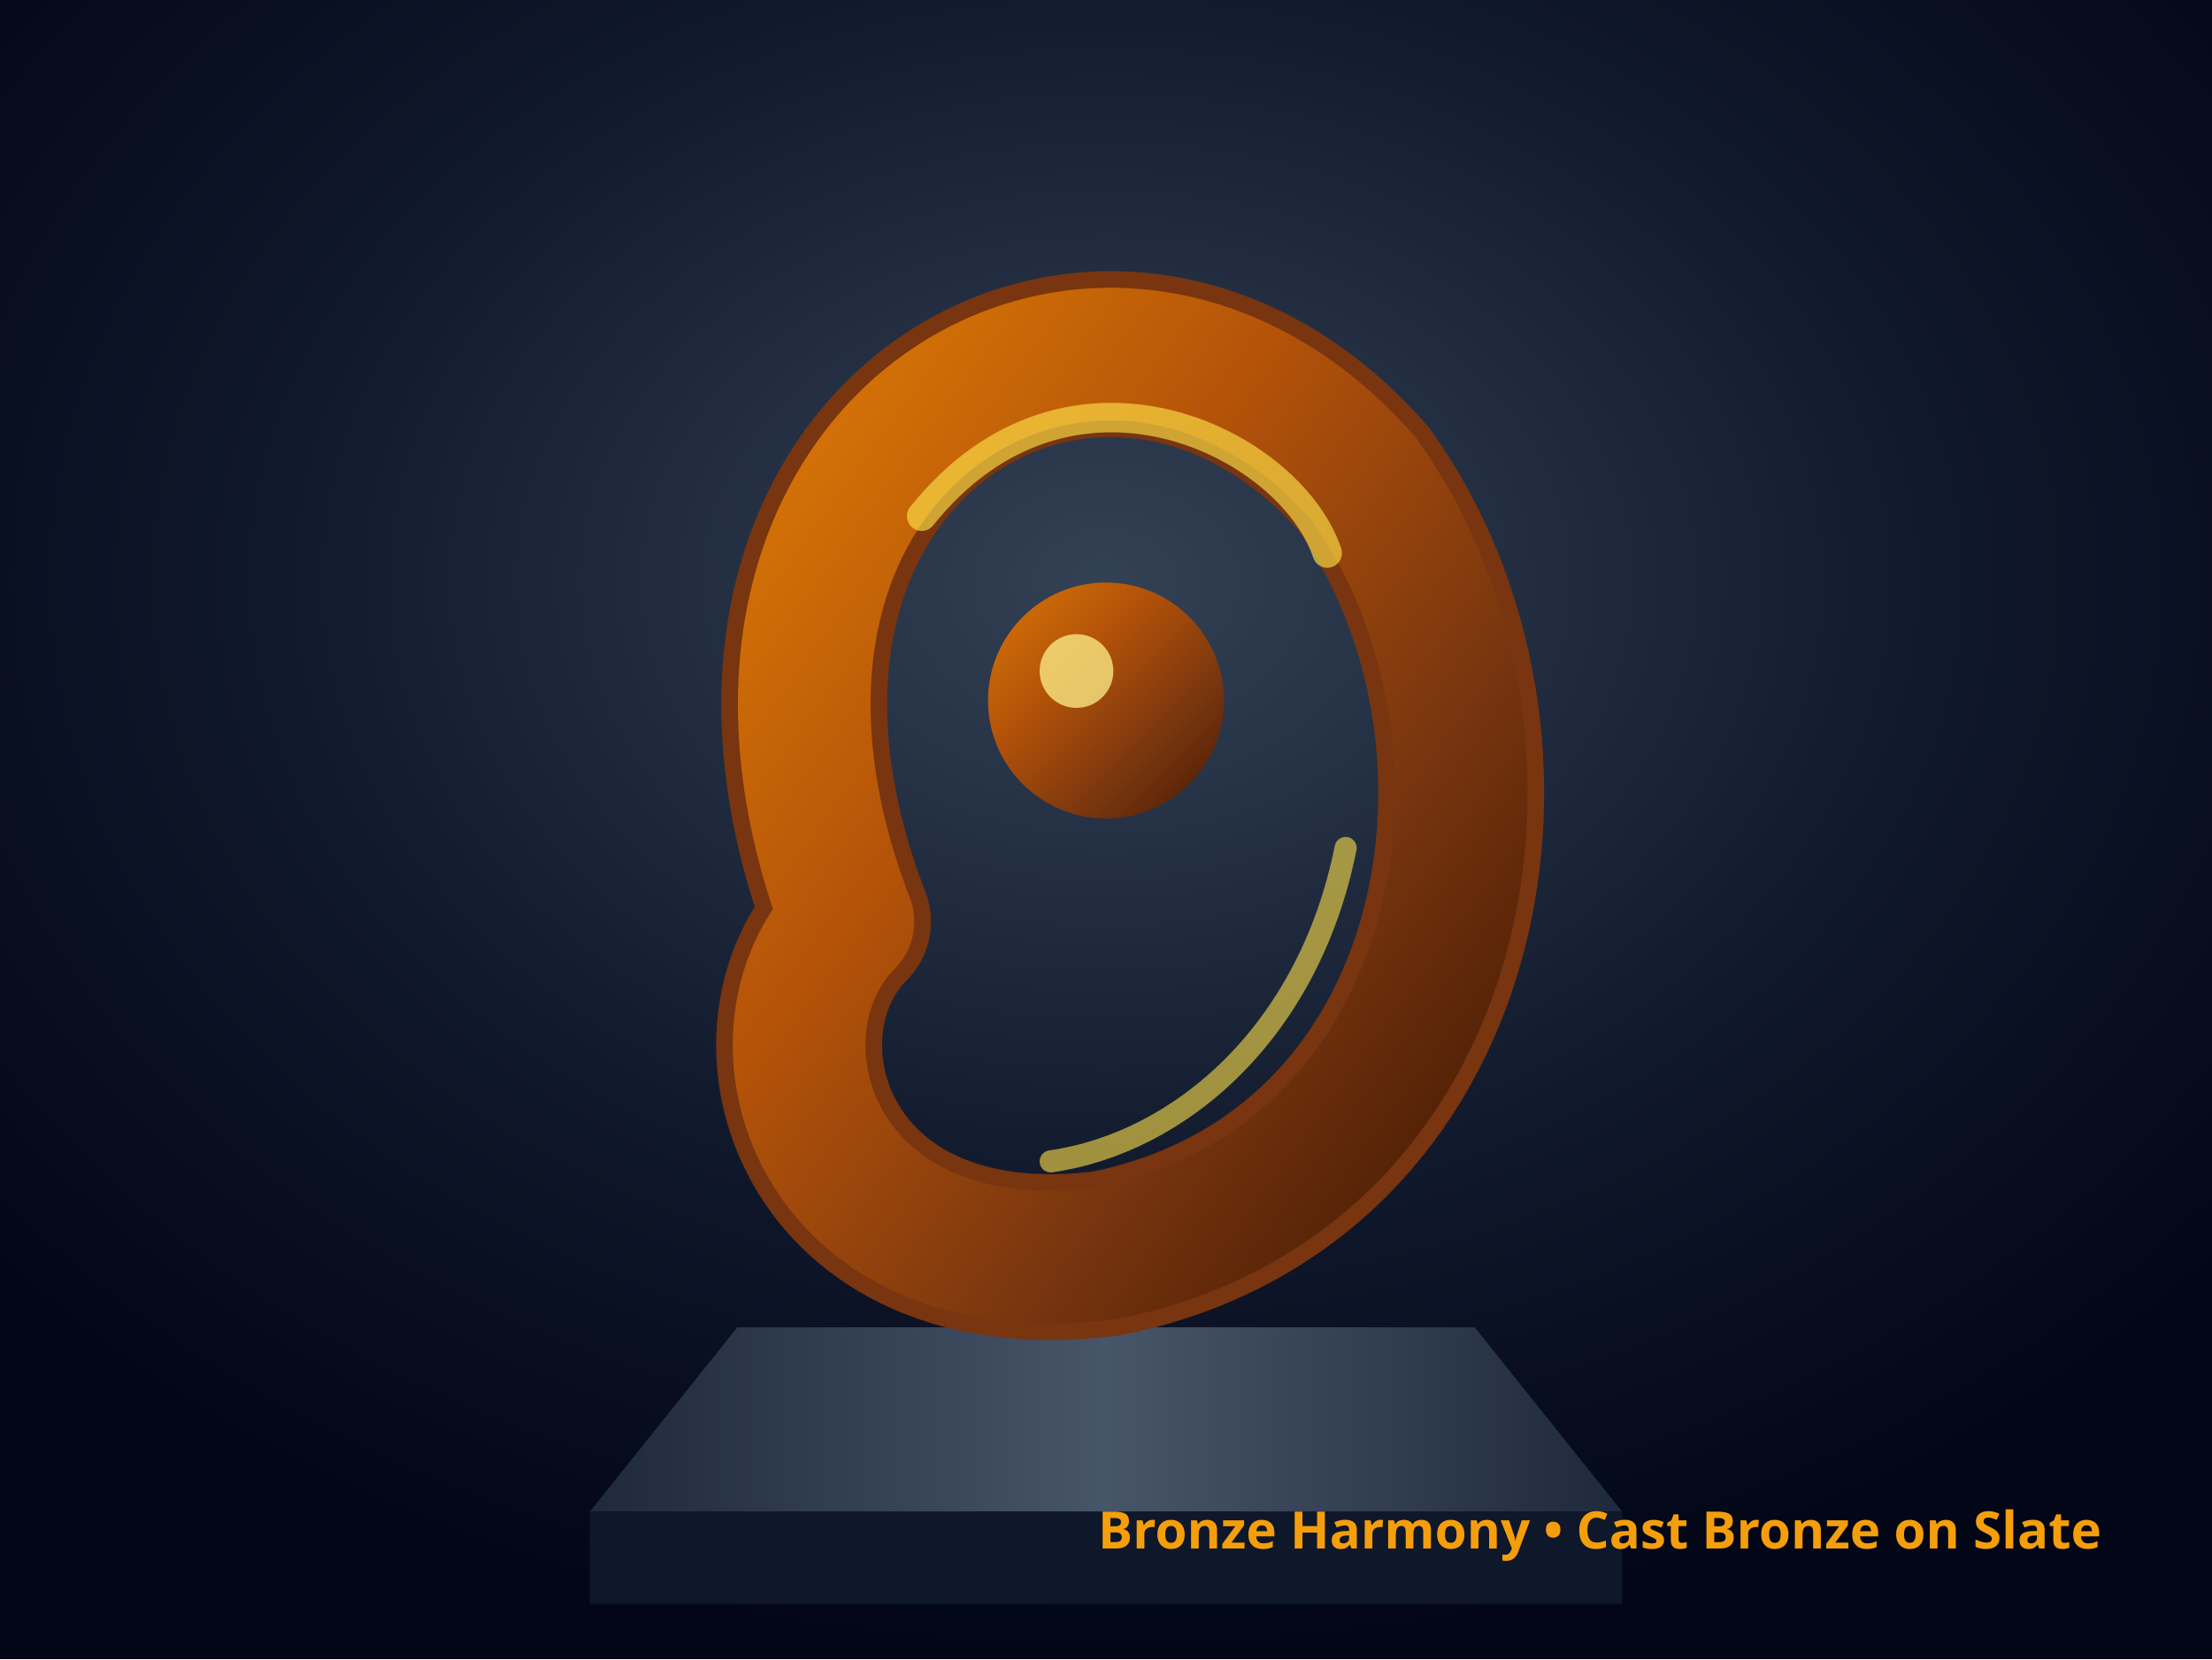
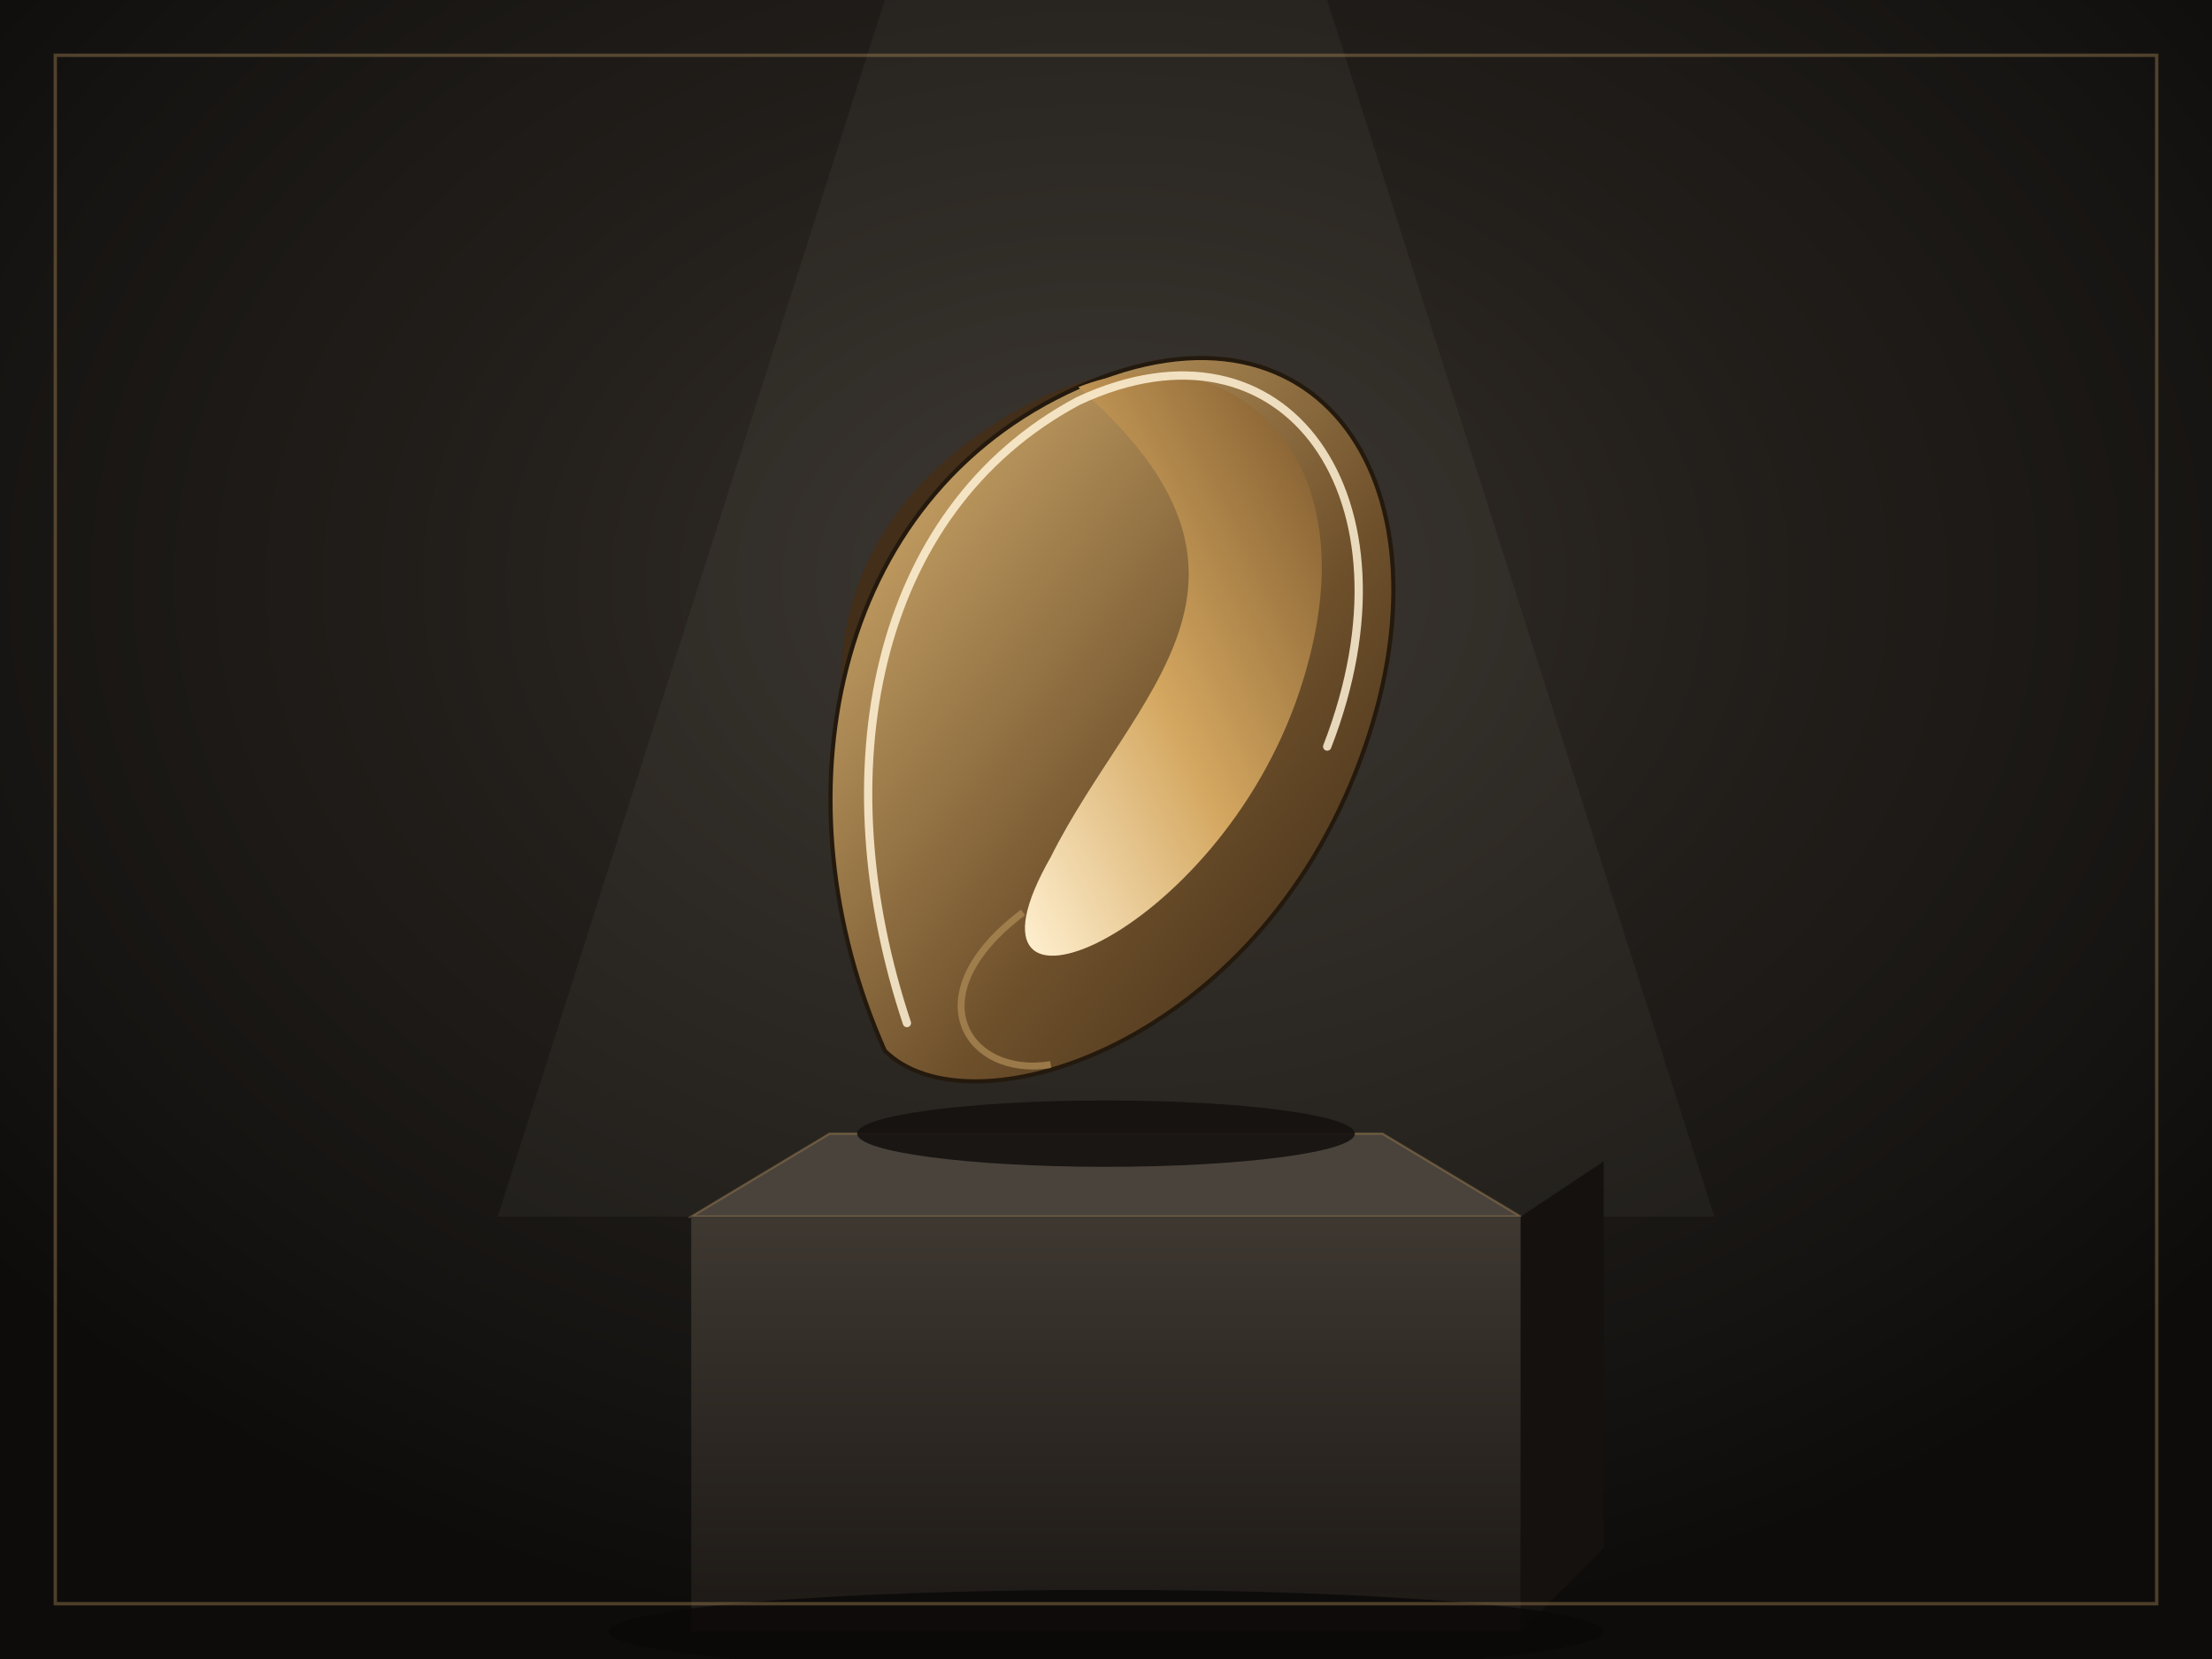
- <svg xmlns="http://www.w3.org/2000/svg" viewBox="0 0 600 450" width="100%" height="100%">
+ <svg xmlns="http://www.w3.org/2000/svg" viewBox="0 0 800 600" width="100%" height="100%">
  <defs>
-     <radialGradient id="studioLighting" cx="50%" cy="35%" r="65%">
-       <stop offset="0%" stop-color="#334155" />
-       <stop offset="60%" stop-color="#0f172a" />
-       <stop offset="100%" stop-color="#020617" />
+     <radialGradient id="sculptureSpot" cx="50%" cy="35%" r="65%">
+       <stop offset="0%" stop-color="#36312B" />
+       <stop offset="40%" stop-color="#24201C" />
+       <stop offset="80%" stop-color="#161412" />
+       <stop offset="100%" stop-color="#0E0C0B" />
    </radialGradient>
-     <linearGradient id="bronzeMetallic" x1="0%" y1="0%" x2="100%" y2="100%">
-       <stop offset="0%" stop-color="#d97706" />
-       <stop offset="35%" stop-color="#b45309" />
-       <stop offset="70%" stop-color="#78350f" />
-       <stop offset="100%" stop-color="#451a03" />
+     <linearGradient id="bronzePatina" x1="0%" y1="0%" x2="100%" y2="100%">
+       <stop offset="0%" stop-color="#E2B772" />
+       <stop offset="25%" stop-color="#B08D57" />
+       <stop offset="60%" stop-color="#6E502B" />
+       <stop offset="100%" stop-color="#3A2814" />
    </linearGradient>
-     <linearGradient id="pedestalGrad" x1="0%" y1="0%" x2="100%" y2="0%">
-       <stop offset="0%" stop-color="#1e293b" />
-       <stop offset="50%" stop-color="#475569" />
-       <stop offset="100%" stop-color="#1e293b" />
+     <linearGradient id="bronzeReflect" x1="0%" y1="100%" x2="100%" y2="0%">
+       <stop offset="0%" stop-color="#FFF0D0" />
+       <stop offset="45%" stop-color="#D4A760" />
+       <stop offset="100%" stop-color="#7A562B" />
+     </linearGradient>
+     <linearGradient id="slatePlinth" x1="0%" y1="0%" x2="0%" y2="100%">
+       <stop offset="0%" stop-color="#3E3831" />
+       <stop offset="100%" stop-color="#1C1815" />
    </linearGradient>
  </defs>
-   <rect width="600" height="450" fill="url(#studioLighting)" />
-   <polygon points="200,360 400,360 440,410 160,410" fill="url(#pedestalGrad)" />
-   <rect x="160" y="410" width="280" height="25" fill="#0f172a" />
-   <g transform="translate(300, 200)">
-     <path d="M -70 50 C -120 -80 0 -150 70 -70 C 120 0 100 120 0 140 C -80 150 -100 80 -70 50" fill="none" stroke="#78350f" stroke-width="45" stroke-linecap="round" />
-     <path d="M -70 50 C -120 -80 0 -150 70 -70 C 120 0 100 120 0 140 C -80 150 -100 80 -70 50" fill="none" stroke="url(#bronzeMetallic)" stroke-width="36" stroke-linecap="round" />
-     <path d="M -50 -60 C -10 -110 50 -80 60 -50" fill="none" stroke="#fde047" stroke-width="8" stroke-linecap="round" opacity="0.65" />
-     <path d="M 65 30 C 55 80 20 110 -15 115" fill="none" stroke="#fde047" stroke-width="6" stroke-linecap="round" opacity="0.6" />
-     <circle cx="0" cy="-10" r="32" fill="url(#bronzeMetallic)" />
-     <circle cx="-8" cy="-18" r="10" fill="#fef08a" opacity="0.75" />
+   <rect width="800" height="600" fill="url(#sculptureSpot)" />
+   <polygon points="320,0 480,0 620,440 180,440" fill="#FFF5E0" opacity="0.04" />
+   <g transform="translate(250, 410)">
+     <polygon points="50,0 250,0 300,30 0,30" fill="#4A433B" />
+     <polygon points="50,0 250,0 300,30 0,30" fill="none" stroke="#B08D57" stroke-width="0.8" opacity="0.4" />
+     <rect x="0" y="30" width="300" height="150" fill="url(#slatePlinth)" />
+     <polygon points="300,30 330,10 330,150 300,180" fill="#14110E" />
+     <ellipse cx="150" cy="180" rx="180" ry="15" fill="#0A0807" opacity="0.8" />
  </g>
-   <text x="570" y="420" font-family="'Segoe UI', sans-serif" font-size="14" font-weight="700" fill="#f59e0b" text-anchor="end">Bronze Harmony • Cast Bronze on Slate</text>
+   <g transform="translate(260, 90)">
+     <ellipse cx="140" cy="320" rx="90" ry="12" fill="#14110E" opacity="0.9" />
+     <path d="M 140 280 C 40 240 10 130 90 70 C 170 10 240 60 210 160 Z" fill="#422E19" />
+     <path d="M 60 290 C 20 200 40 90 130 50 C 220 10 270 90 230 190 C 190 290 90 320 60 290 Z" fill="url(#bronzePatina)" stroke="#24190D" stroke-width="1.5" />
+     <path d="M 130 50 C 180 30 240 70 210 160 C 180 250 80 290 120 220 C 150 160 210 120 130 50 Z" fill="url(#bronzeReflect)" />
+     <path d="M 68 280 C 38 190 55 95 130 55 C 205 20 255 90 220 180" stroke="#FFF2D6" stroke-width="3" fill="none" opacity="0.85" stroke-linecap="round" />
+     <path d="M 110 240 C 70 270 90 300 120 295" stroke="#B08D57" stroke-width="2.5" fill="none" opacity="0.7" />
+   </g>
+   <rect x="20" y="20" width="760" height="560" fill="none" stroke="#B08D57" stroke-width="1.2" opacity="0.4" />
</svg>
